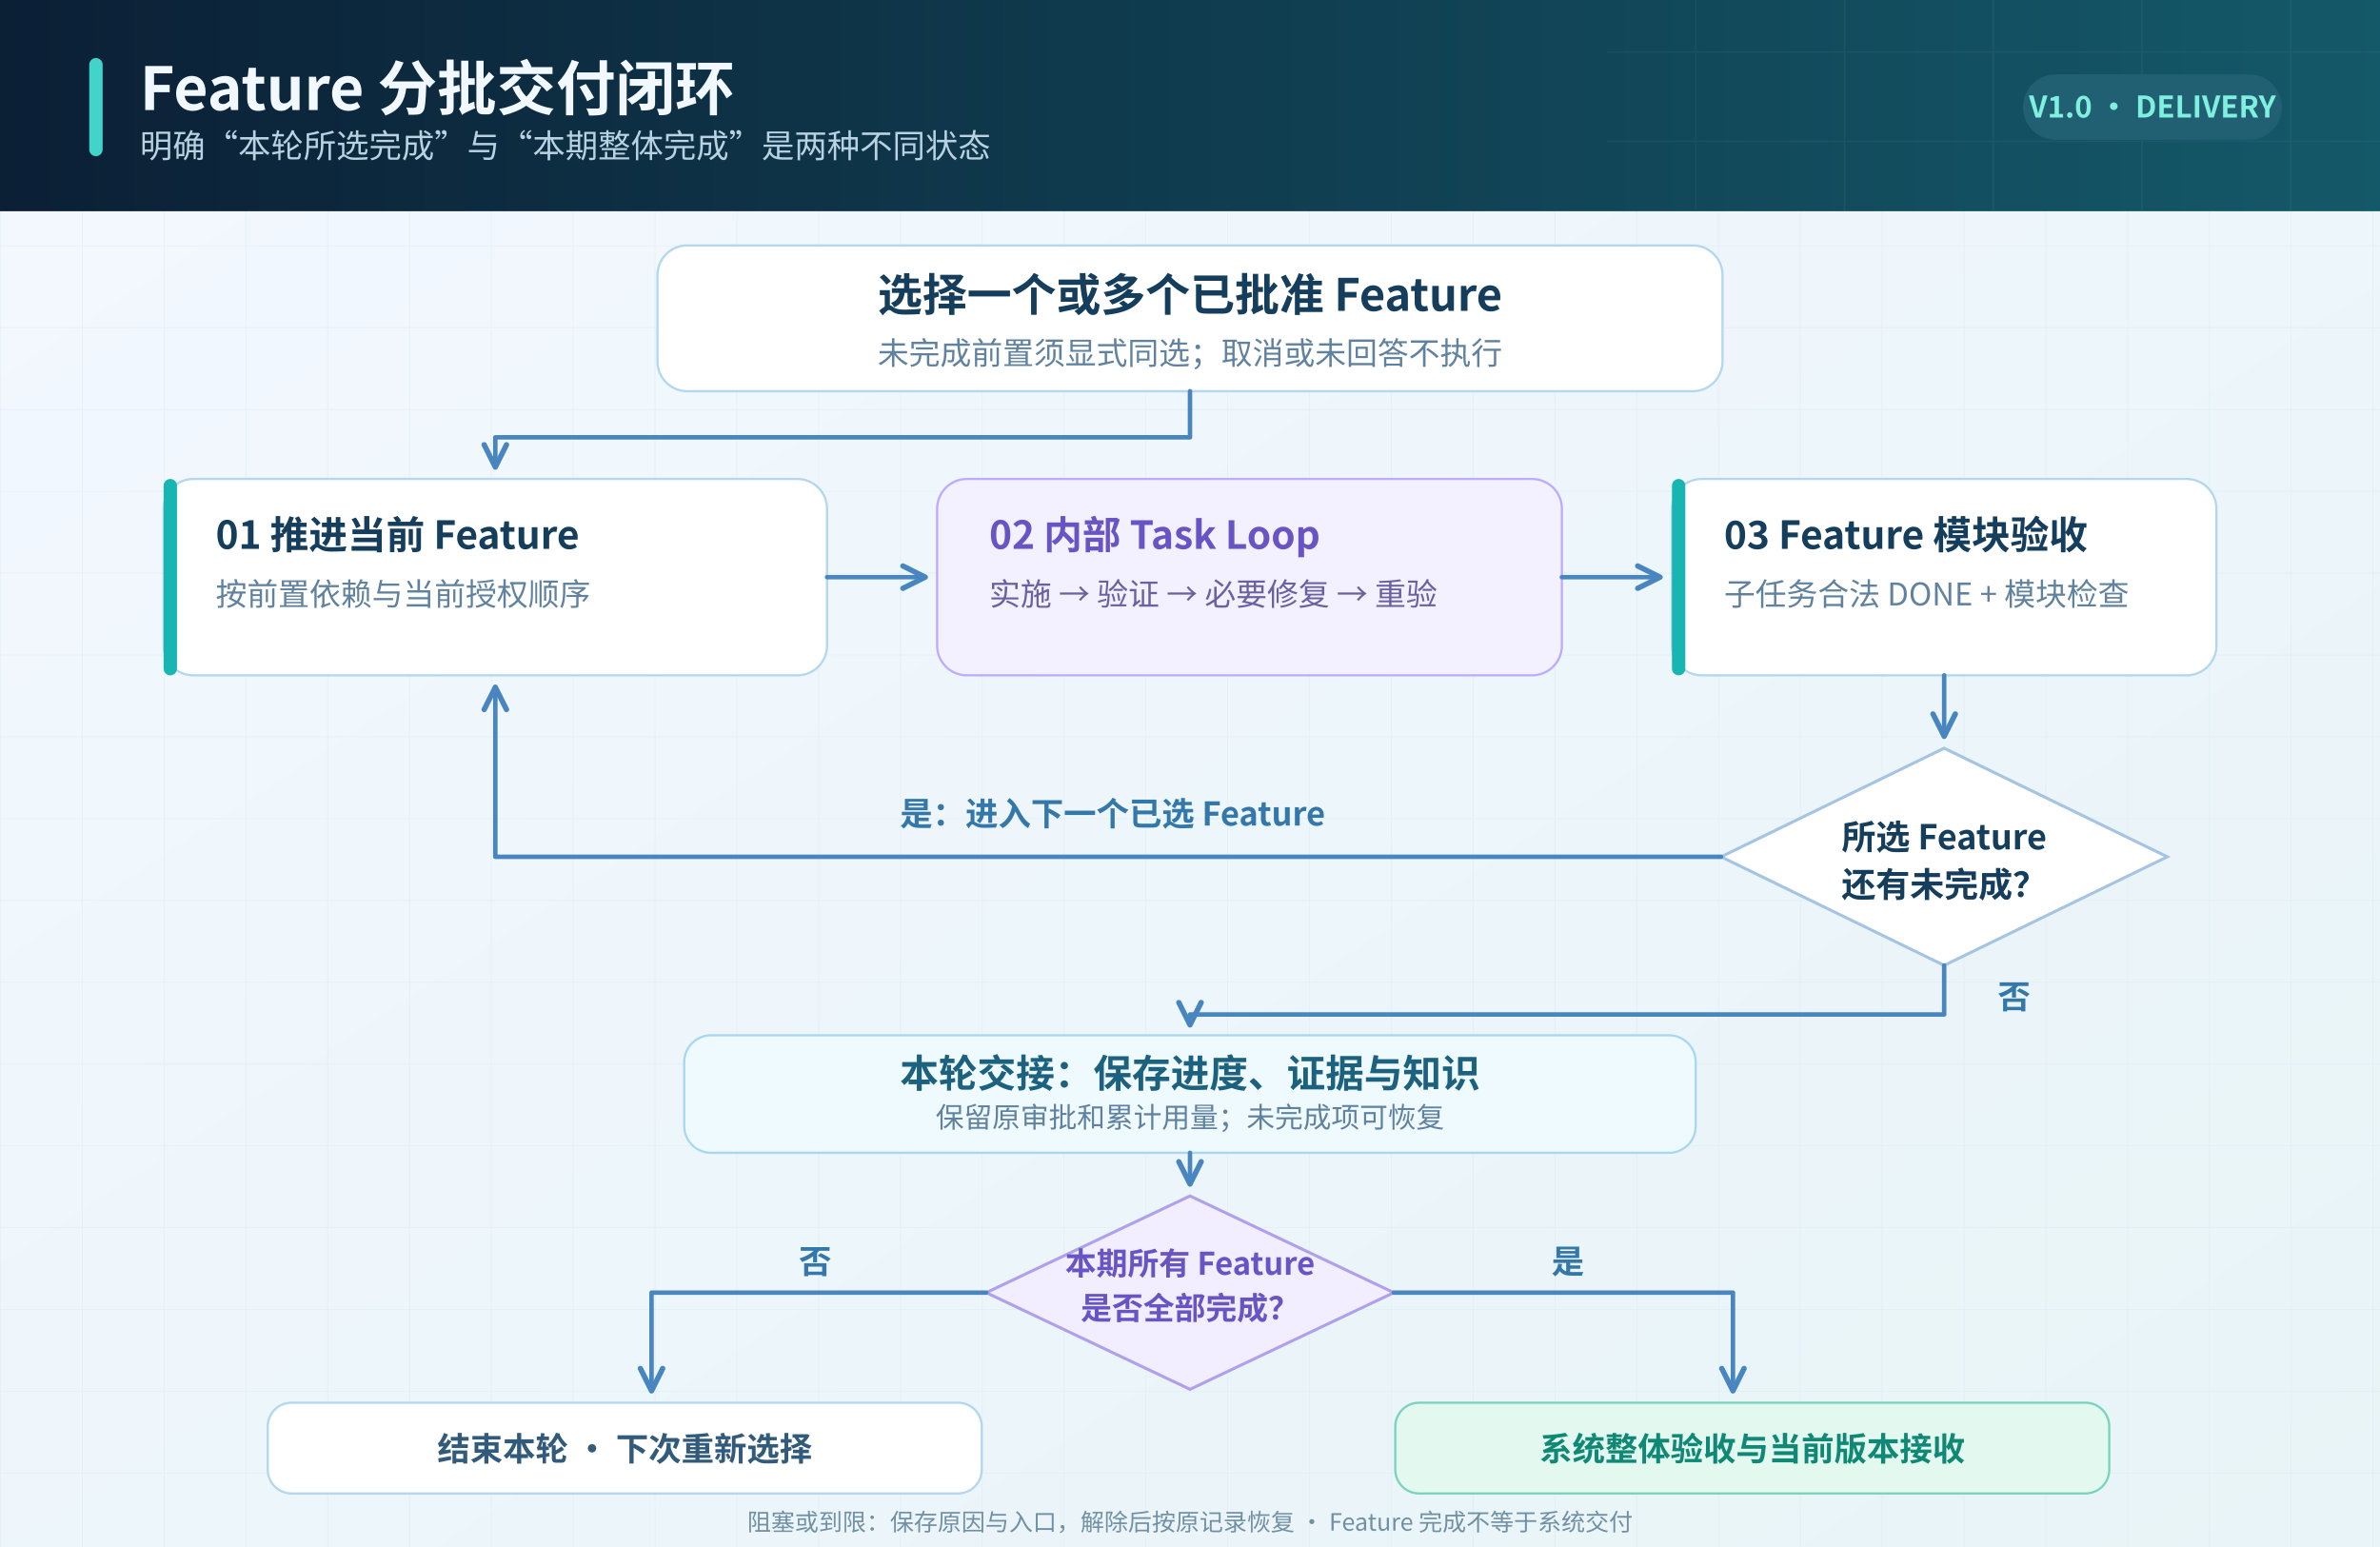
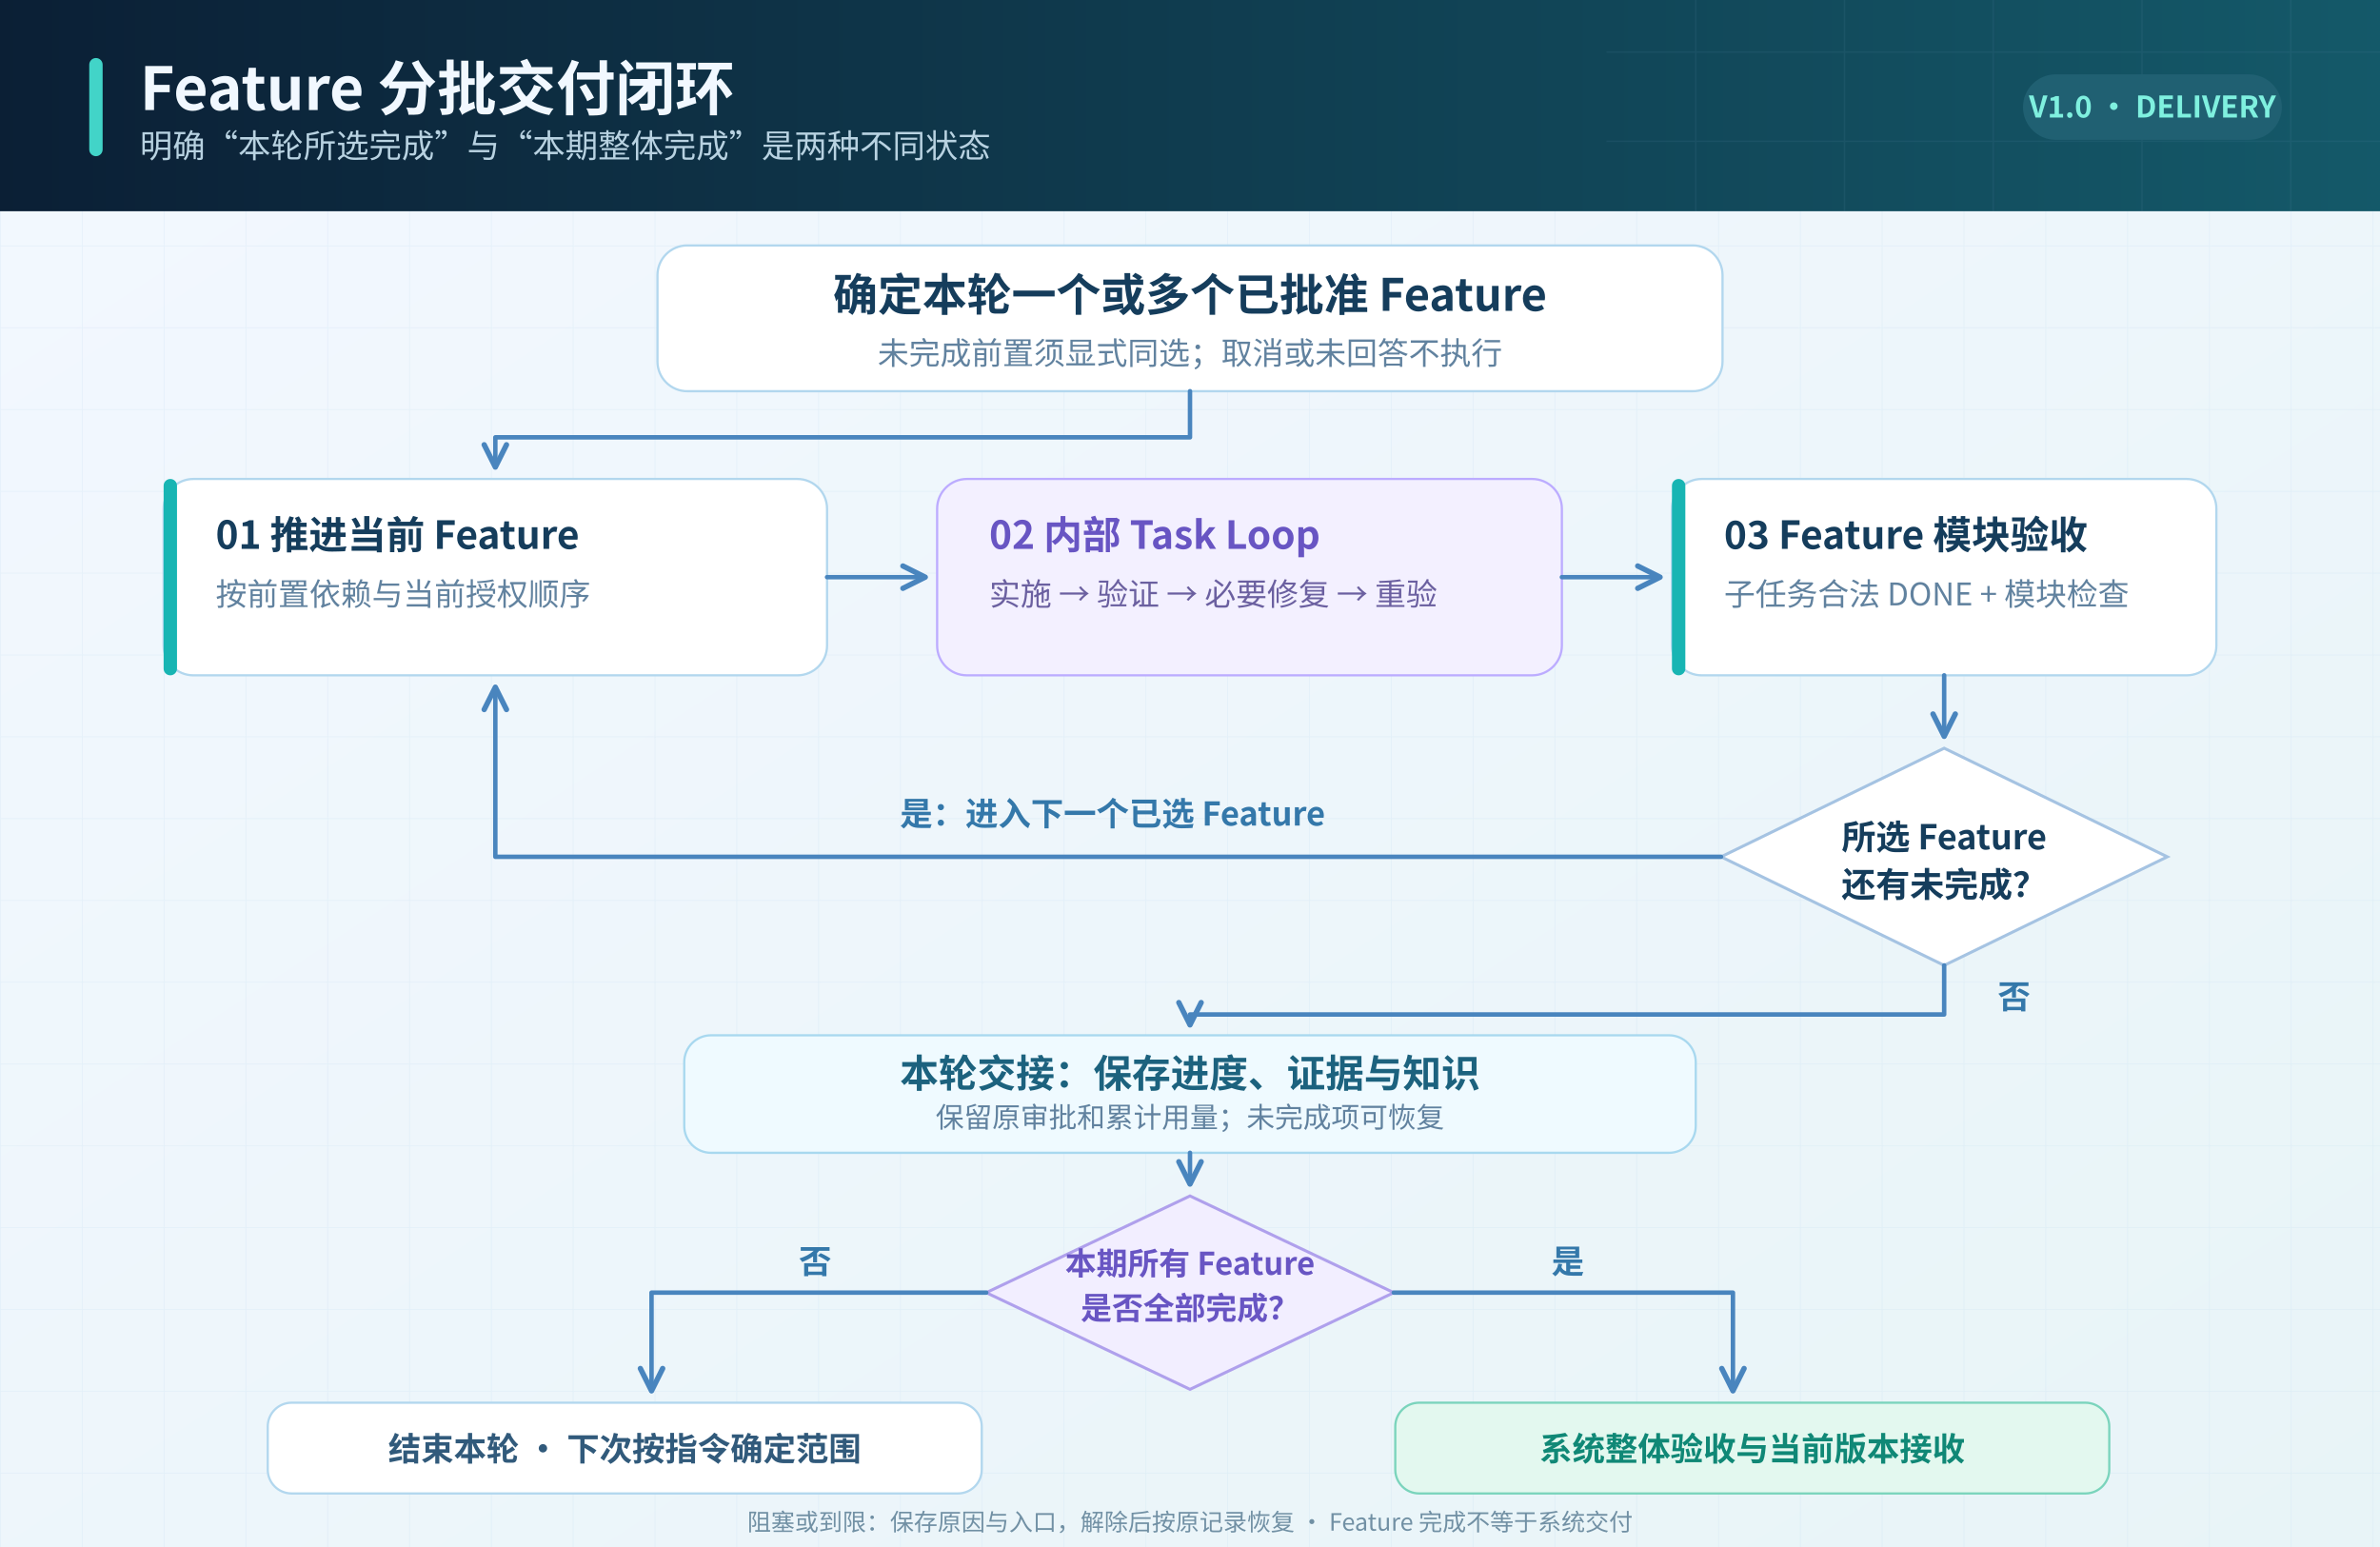
<svg xmlns="http://www.w3.org/2000/svg" width="1600" height="1040" viewBox="0 0 1600 1040" role="img" aria-labelledby="title desc">
  <defs>
    <linearGradient id="header">
      <stop stop-color="#0b1f35" />
      <stop offset="1" stop-color="#145969" />
    </linearGradient>
    <linearGradient id="paper" x2="1" y2="1">
      <stop stop-color="#f3f8ff" />
      <stop offset="1" stop-color="#e8f4f7" />
    </linearGradient>
    <pattern id="grid" width="55" height="55" patternUnits="userSpaceOnUse">
      <path d="M55 0H0V55" fill="none" stroke="#b8d5ee" stroke-opacity=".22" />
    </pattern>
    <marker id="arrow" markerWidth="7" markerHeight="7" refX="6" refY="3.5" orient="auto">
      <path d="m1 1 5 2.5L1 6" fill="none" stroke="#4985be" stroke-width="1.2" stroke-linecap="round" stroke-linejoin="round" />
    </marker>
    <style>
    text { font-family: "Microsoft YaHei", "Noto Sans CJK SC", "Segoe UI", sans-serif; fill: #153d5c; }
    .title { font-size: 40px; font-weight: 700; fill: #f1f8ff; }
    .subtitle { font-size: 22px; fill: #b8d2e1; }
    .heading { font-size: 30px; font-weight: 700; }
    .skill { font-size: 30px; font-weight: 700; fill: #0e768e; }
    .body { font-size: 22px; fill: #315a7b; }
    .muted { font-size: 21px; fill: #61829f; }
    .center { text-anchor: middle; }
    .small { font-size: 17px; font-weight: 600; fill: #118d91; }
    .card { fill: #fff; stroke: #b2d7ee; stroke-width: 1.5; }
    .edge { fill: none; stroke: #4985be; stroke-width: 3; marker-end: url(#arrow); stroke-linejoin: round; stroke-linecap: round; }
    .purple { fill: #6855c3; }
    .decision { font-size: 23px; font-weight: 700; text-anchor: middle; }
  </style>
  </defs>
  <rect width="1600" height="1040" fill="url(#paper)" />
  <rect width="1600" height="1040" fill="url(#grid)" />
  <path d="M0 0H1600V142H0Z" fill="url(#header)" />
  <g stroke="#5182a1" opacity=".14">
    <path d="M1080 35H1600M1080 95H1600M1140 0V142M1240 0V142M1340 0V142M1440 0V142M1540 0V142" />
  </g>
  <rect x="60" y="39" width="9" height="66" rx="4.5" fill="#42d4c8" />
  <rect x="1360" y="50" width="174" height="44" rx="22" fill="#206072" />
  <text x="1447" y="79" class="center" style="font-size:20px;font-weight:700;fill:#7ff0df">V1.0 · DELIVERY</text>
  <text x="94" y="74" class="title">Feature 分批交付闭环</text>
  <text x="94" y="106" class="subtitle">明确“本轮所选完成”与“本期整体完成”是两种不同状态</text>
  <rect class="card" x="442" y="165" width="716" height="98" rx="20" />
-   <text x="800" y="209" class="heading center">选择一个或多个已批准 Feature</text>
+   <text x="800" y="209" class="heading center">确定本轮一个或多个已批准 Feature</text>
  <text x="800" y="245" class="muted center">未完成前置须显式同选；取消或未回答不执行</text>
  <path class="edge" d="M800 263V294H333V314" />
  <rect class="card" x="110" y="322" width="446" height="132" rx="20" />
  <rect x="110" y="322" width="9" height="132" rx="4.5" fill="#18b5b3" />
  <text x="145" y="369" class="heading" style="font-size:26px">01 推进当前 Feature</text>
  <text x="145" y="407" class="muted">按前置依赖与当前授权顺序</text>
  <path class="edge" d="M556 388H622" />
  <rect x="630" y="322" width="420" height="132" rx="20" fill="#f3f0ff" stroke="#bcacff" stroke-width="1.5" />
  <text x="665" y="369" class="heading purple" style="font-size:26px">02 内部 Task Loop</text>
  <text x="665" y="407" class="muted" style="fill:#6b60a0">实施 → 验证 → 必要修复 → 重验</text>
  <path class="edge" d="M1050 388H1116" />
  <rect class="card" x="1124" y="322" width="366" height="132" rx="20" />
  <rect x="1124" y="322" width="9" height="132" rx="4.5" fill="#18b5b3" />
  <text x="1159" y="369" class="heading" style="font-size:26px">03 Feature 模块验收</text>
  <text x="1159" y="407" class="muted">子任务合法 DONE + 模块检查</text>
  <path class="edge" d="M1307 454V495" />
  <path d="m1307 503 150 73-150 73-150-73Z" fill="#fff" stroke="#a5c3e2" stroke-width="2" />
  <text x="1307" y="571" class="decision">所选 Feature</text>
  <text x="1307" y="603" class="decision">还有未完成？</text>
  <path class="edge" d="M1157 576H333V462" />
  <text x="605" y="555" class="body" style="font-weight:700;fill:#3478aa">是：进入下一个已选 Feature</text>
  <path class="edge" d="M1307 649V682H800V689" />
  <text x="1343" y="678" class="body" style="font-weight:700;fill:#3478aa">否</text>
  <rect x="460" y="696" width="680" height="79" rx="18" fill="#effaff" stroke="#a8d8ef" stroke-width="1.5" />
  <text x="800" y="731" class="heading center" style="font-size:26px;fill:#1c627e">本轮交接：保存进度、证据与知识</text>
  <text x="800" y="758" class="muted center" style="font-size:19px">保留原审批和累计用量；未完成项可恢复</text>
  <path class="edge" d="M800 775V796" />
  <path d="m800 804 137 65-137 65-137-65Z" fill="#f2eeff" stroke="#afa0ec" stroke-width="2" />
  <text x="800" y="857" class="decision purple" style="font-size:21px">本期所有 Feature</text>
  <text x="800" y="887" class="decision purple" style="font-size:21px">是否全部完成？</text>
  <path class="edge" d="M663 869H438V935" />
  <path class="edge" d="M937 869H1165V935" />
  <text x="537" y="856" class="body" style="font-weight:700;fill:#3478aa">否</text>
  <text x="1043" y="856" class="body" style="font-weight:700;fill:#3478aa">是</text>
  <rect class="card" x="180" y="943" width="480" height="61" rx="16" />
-   <text x="420" y="982" class="body center" style="font-weight:700">结束本轮 · 下次重新选择</text>
+   <text x="420" y="982" class="body center" style="font-weight:700">结束本轮 · 下次按指令确定范围</text>
  <rect x="938" y="943" width="480" height="61" rx="16" fill="#e3f8ef" stroke="#7ad4bc" stroke-width="1.5" />
  <text x="1178" y="982" class="body center" style="font-weight:700;fill:#108876">系统整体验收与当前版本接收</text>
  <text x="800" y="1029" class="center" style="font-size:16px;fill:#7190a4">阻塞或到限：保存原因与入口，解除后按原记录恢复 · Feature 完成不等于系统交付</text>
</svg>
